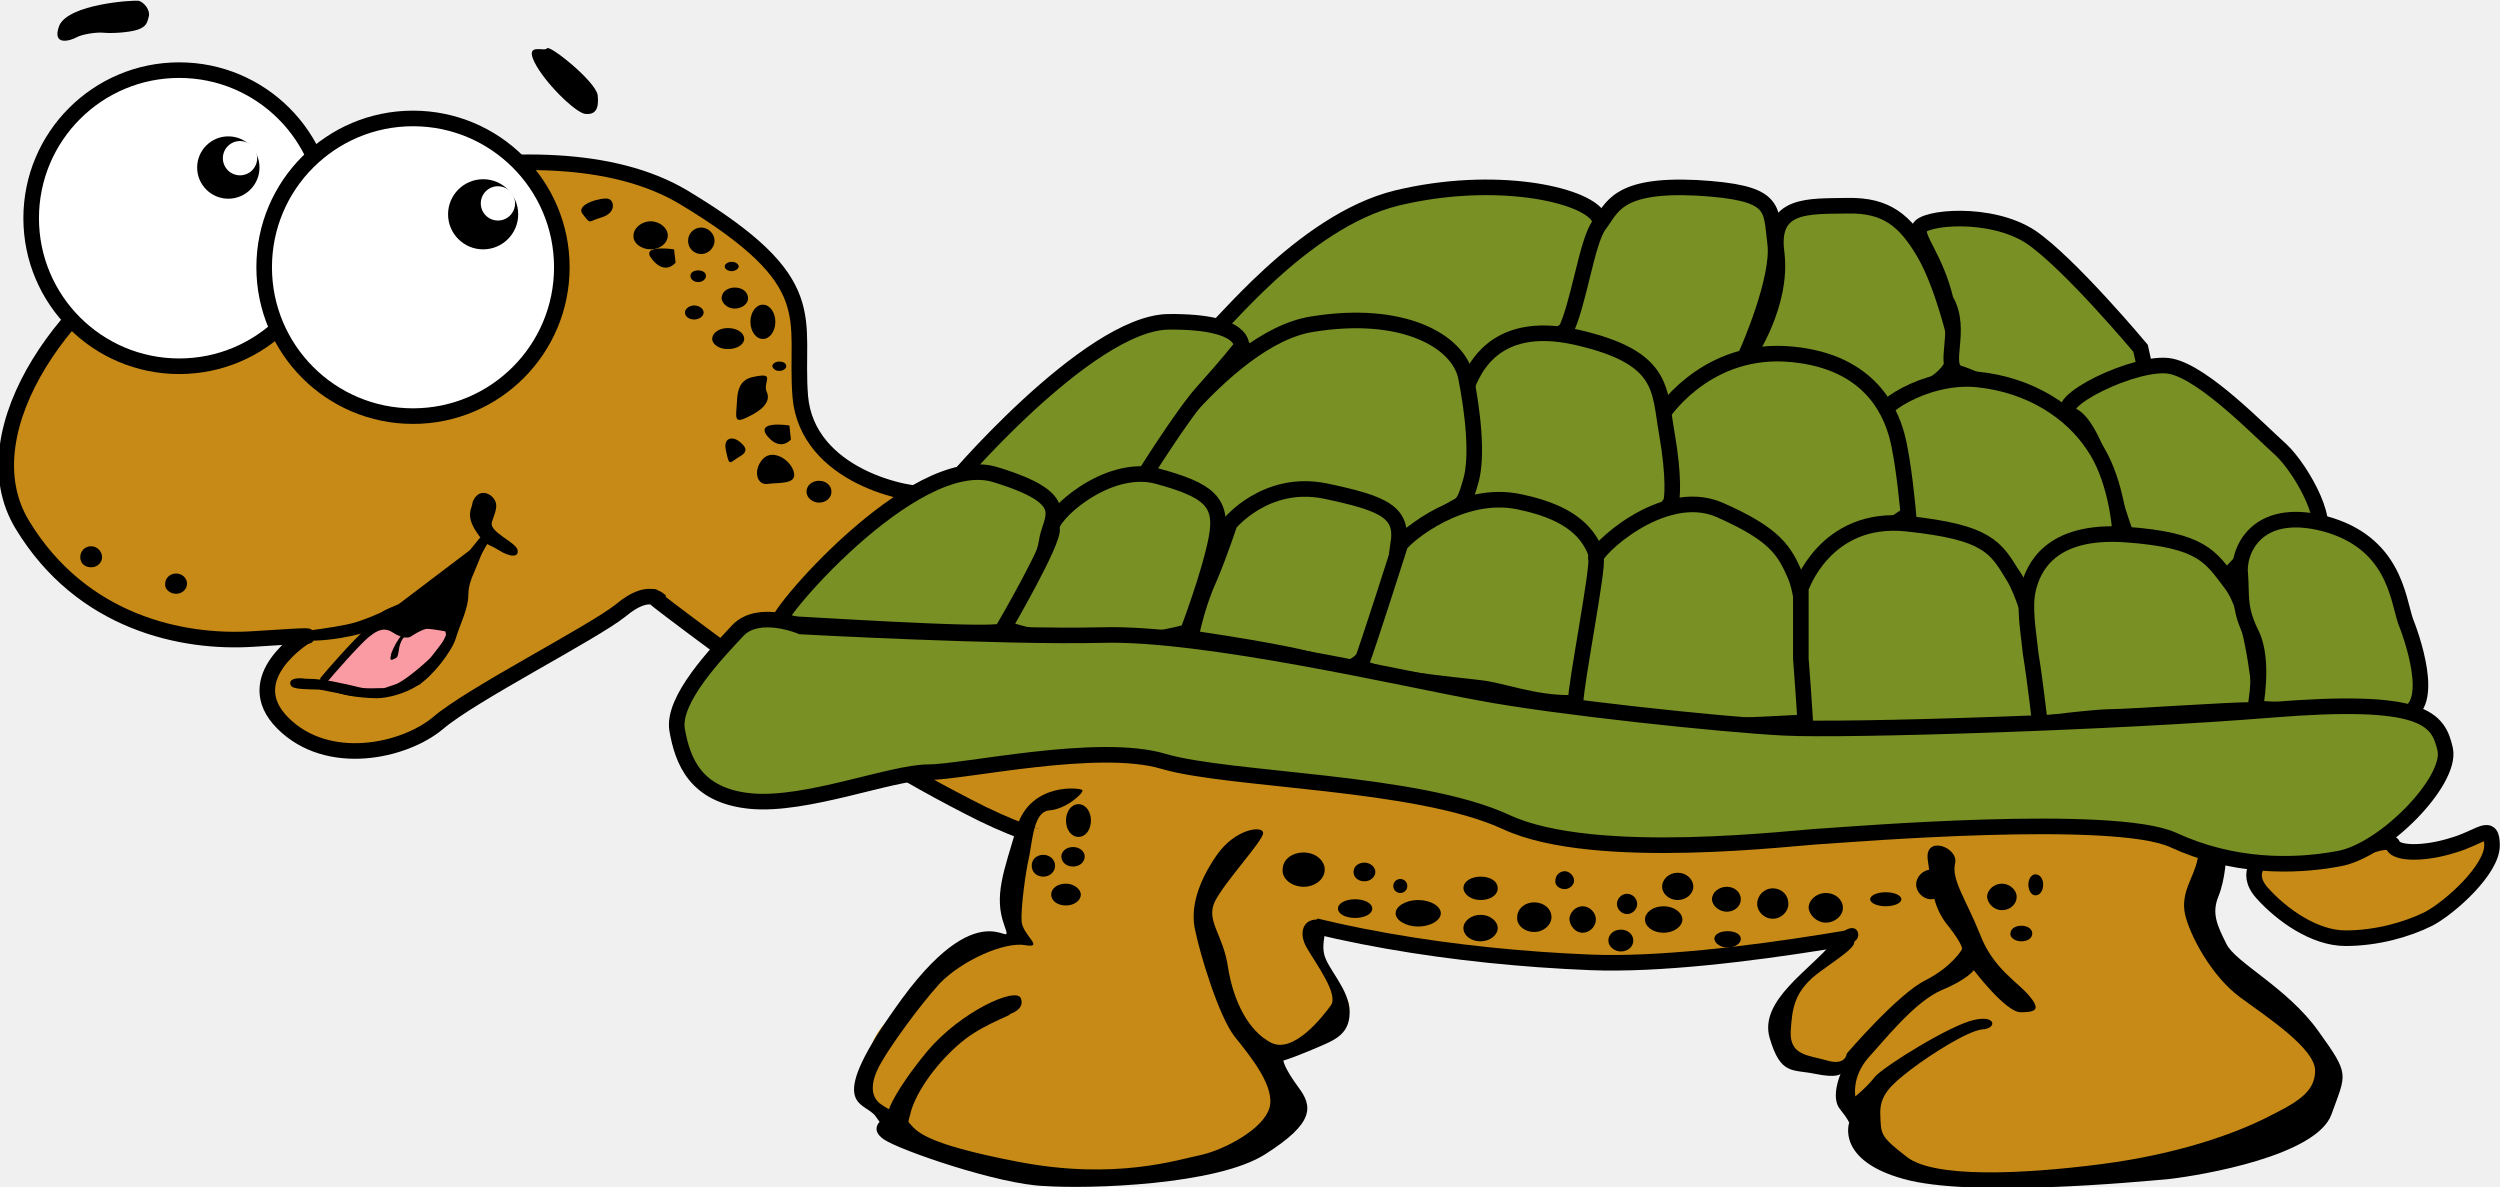
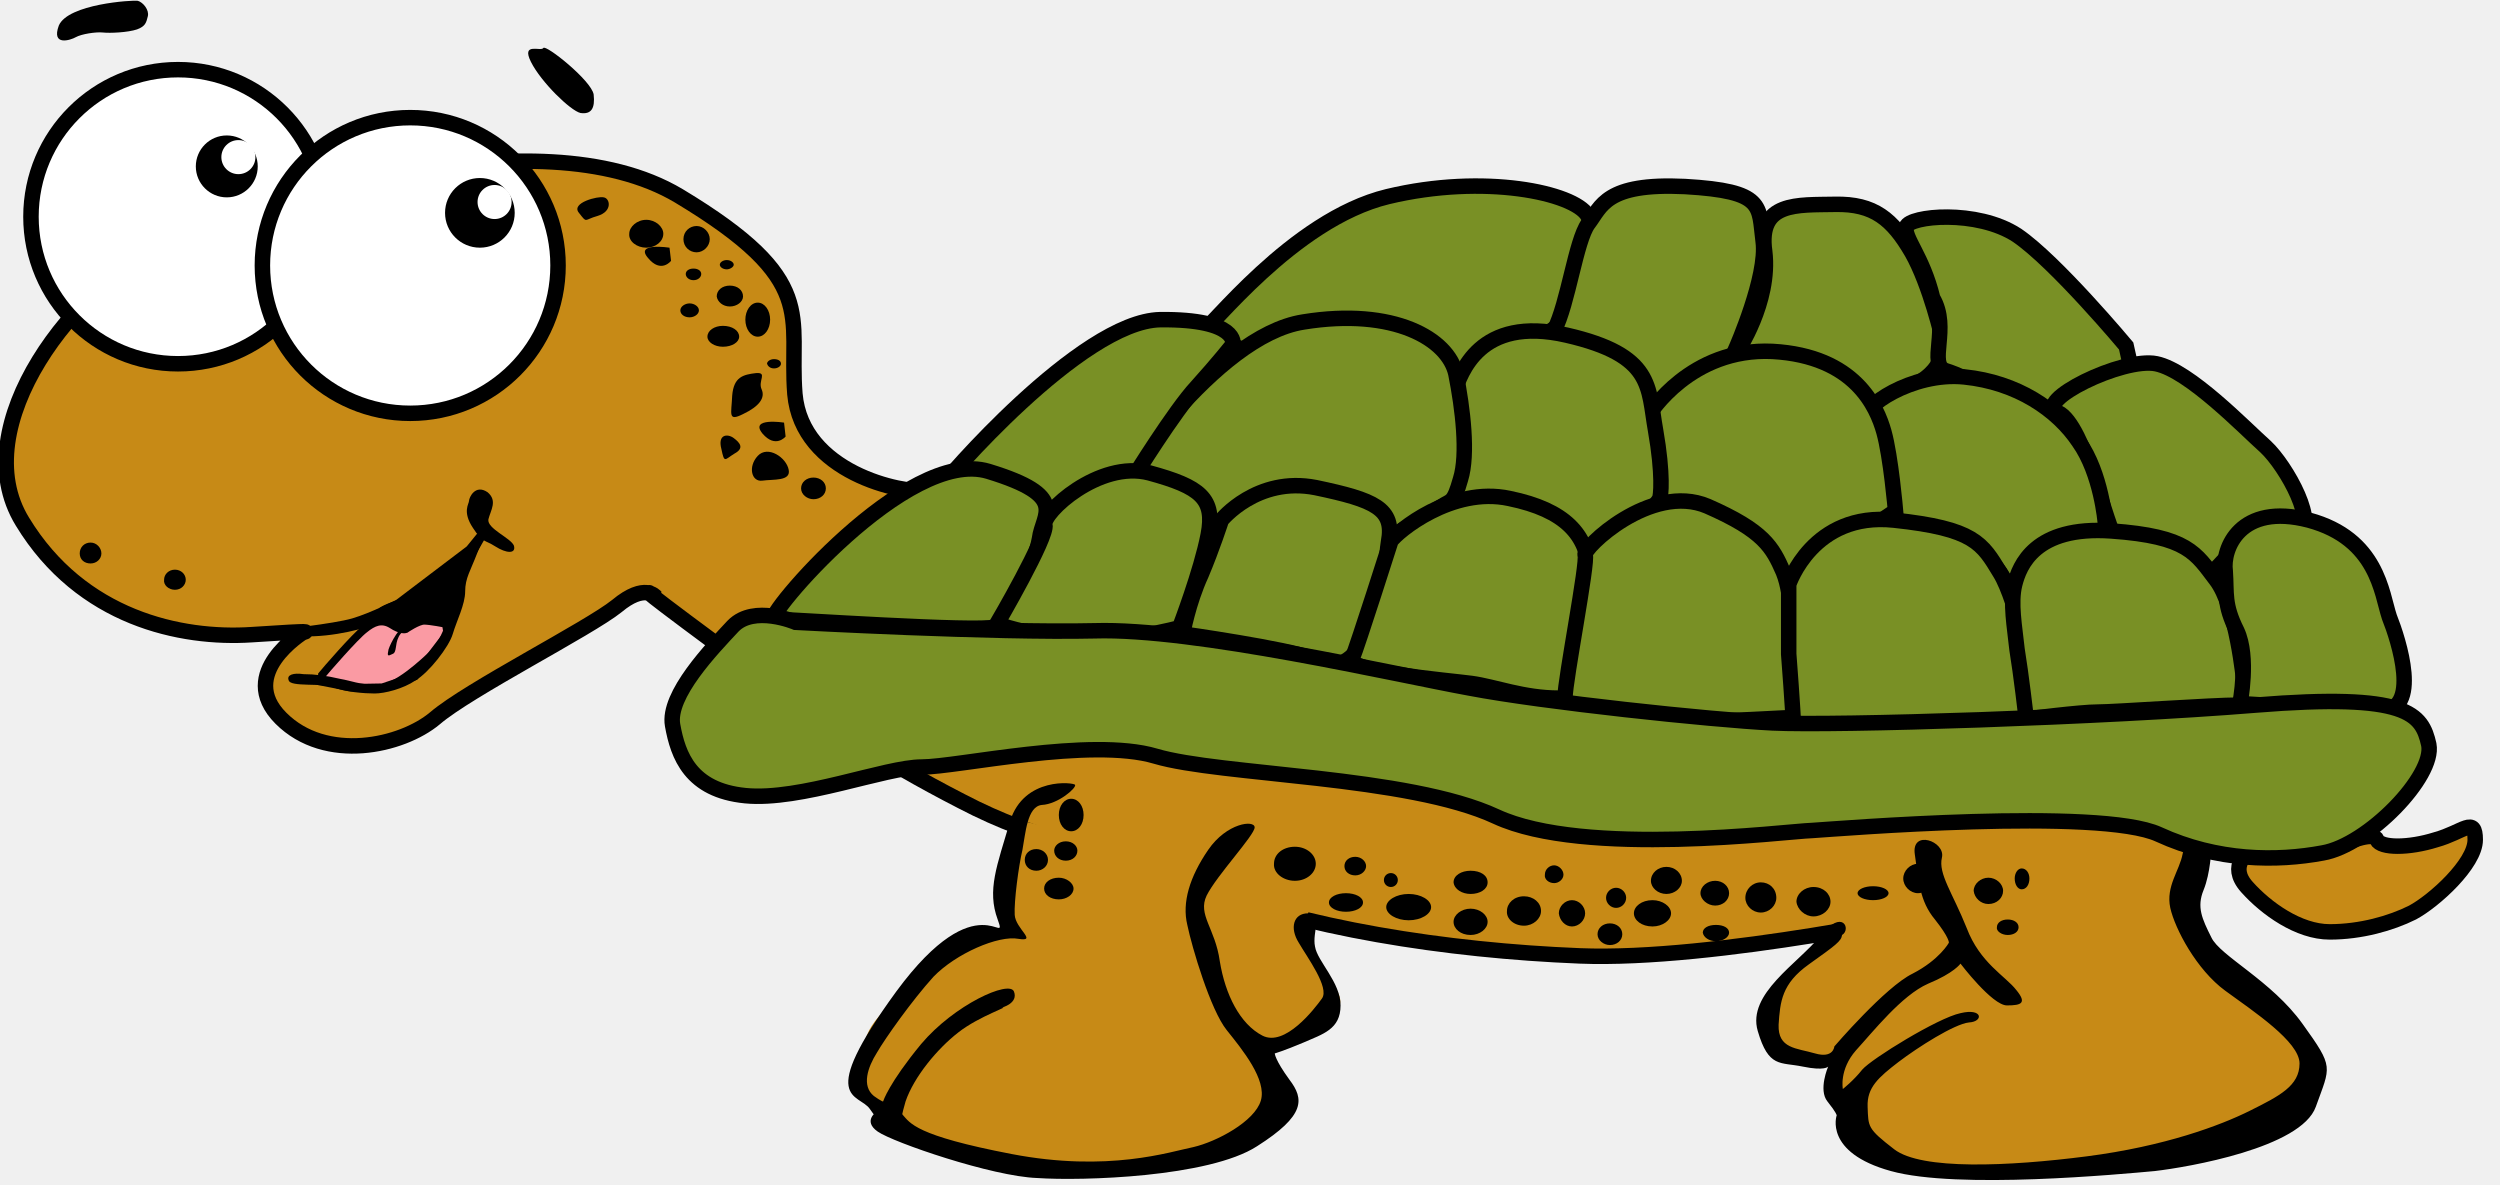
- <svg xmlns="http://www.w3.org/2000/svg" stroke="#000" stroke-width="0">
+ <svg xmlns="http://www.w3.org/2000/svg" viewBox="0 0 323 153" stroke="#000" stroke-width="0">
  <style>
  .s{stroke-width:2}
  .a{fill:#799025}
  .b{fill:#C78A16}
  .w{fill:#FFF}
</style>
  <path class="b s" d="M119.8,63.4c-3.2,0.4-16.2-2.3-17.1-12.5-0.8-10.2,3.3-14.6-15-25.6-18.3-10.9-53.9,0.9-65.9,6-11.9,5.1-26.5,23.7-18.9,36.1,7.6,12.5,20.5,15.2,29.6,14.6,9-0.6,6.669-0.309,6.669-0.309s-8.67,5.31-2.87,11.11,15.6,3.6,19.9,0c4.3-3.7,19.9-11.6,23.5-14.5,3.6-3,5-1.2,5-1.2s-4.7-3.2,8,6.2,21,14.8,31.5,20.2c10.5,5.5,16.6,5.5,30.4,10.9,13.7,5.5,32.2,8.4,49.5,9.1,17.4,0.7,47.1-5.8,47.1-5.8l35.1-8.7,5.5-12.7s-5.5-39.5-56.2-43.1c-50.5-3.4-115.8,10.2-115.8,10.2z" />
  <circle cx="23" cy="28" r="19" class="w s" />
  <circle cx="53" cy="34.3" r="19.1" class="w s" />
  <circle cx="62" cy="27.5" r="4.5" />
  <circle cx="29.3" cy="21.5" r="4" />
  <circle cx="63.9" cy="26.1" r="2.2" class="w" />
  <circle cx="30.8" cy="20.3" r="2.2" class="w" />
  <path d="M70.2,6.2c-0.3,0.5-2.9-0.8-1.6,1.8s5.1,6.3,6.4,6.6c1.4,0.2,1.9-0.6,1.7-2.4-0.3-1.8-6.2-6.5-6.5-6z" />
  <path d="M17.8,0.1c-0.7-0.1-9,0.4-10.2,3.2-1,2.7,1.5,1.9,2.2,1.5s2.6-0.7,3.5-0.6,3.2,0,4.4-0.4c1.1-0.4,1.2-0.9,1.4-1.7s-0.6-1.8-1.3-2z" />
  <path d="M11.7,72.8c0.8,0,1.4-0.6,1.4-1.3s-0.6-1.4-1.4-1.4-1.4,0.6-1.4,1.4c0,0.8,0.6,1.3,1.4,1.3z" />
  <path d="M47.8,80.9l1.2-2.3s0.1-0.3,2.4-1.1c2.2-0.8,5.3-3.6,5.3-3.6l5.2-4.5,0.8,0.1s-2.8,4.9-3.5,6.3c-0.6,1.4-1.4,5.3-1.4,5.3l-5.5,0.2-4.5-0.4z" />
  <path d="M60.6,64.7c0,0.4-0.9,1.4,0.5,3.5,1.3,2,1.5,1.5,2.9,2.4s2.7,1,2.4-0.1c-0.4-1-3.5-2.2-3.3-3.4,0.3-1.2,1.2-2.4-0.1-3.5-1.6-1.1-2.4,0.7-2.4,1.1z" />
  <path stroke-width="1" fill="#fa9aa3" d="m41.6,87.2c0.4-0.5,4.3-5,5.5-5.9,1.1-0.9,2.2-1.4,3.5-0.6,1.2,0.8,1.8,0.6,1.8,0.6s1.6-1.1,2.4-1.1,2.8,0.4,2.8,0.4l0.21,1.3-4.21,5.5-4.2,1.4s-4,0.1-4.3,0c-0.4-0.1-3.5-0.7-3.5-0.7z" />
  <path d="M52.9,80.3c-1.3,0.6-2.4,2.7-2.7,3.6-0.2,0.9-0.1,0.9,0.5,0.6,0.6-0.2,0.3-1.2,0.8-2.2,0.5-1.1,2.3-1.7,2.3-1.7s0.4-0.9-0.9-0.3z" />
  <path d="M37.3,87.9c0.2,0.9,4.4,0.3,5.8,0.9s4,0.8,5.3,0.8,3.7-0.6,5.3-1.7c1.7-1,4.3-4.3,4.8-6s1.6-3.8,1.6-5.5,0.7-2.7,1.5-4.8,1.1-2.3,1.1-2.3-3.5,2.8-4.2,7.2c-0.6,4.4-1.9,6.6-2.9,7.6-1.1,1-4.7,4.5-7,4.4-2.4-0.1-3-0.5-4.7-0.8-1.7-0.4-3.2-0.6-4.7-0.6-1.3-0.2-2.2,0.1-1.9,0.8z" />
  <path d="M35.9,81.3c-0.1,0.1,7.2-0.7,9.6-1.4s5.7-2.4,5.7-2.4l9.1-6.9,1.3-1.6s1.5-0.6,0.9,0.4c-0.7,0.9-4.2,4.8-4.2,4.8l-7.8,5.3s-2.2,0.9-2.4,1.2c-0.3,0.3-5,1.7-9.1,1.5-2.7-0.2-3-1-3.1-0.9z" />
  <path d="M22.6,76.2c0.8,0,1.4-0.6,1.4-1.3s-0.6-1.3-1.4-1.3-1.4,0.6-1.4,1.3c-0.1,0.7,0.6,1.3,1.4,1.3z" />
  <path class="b" d="M237.3,120.8c0.4,0.2-4.5,2.5-6.8,6.8-2.4,4.3-4.1,7.3-0.9,7.9s7.6,1.5,7.6,1.5-1.7,1.7-0.2,4c1.5,2.4,1.5,1.9,1.5,1.9s-1.9,0.8,0,3.4c1.9,2.5,16.8,5.5,20.9,5.5s29.2-2.4,33.9-6,7.5-5.8,4.9-11.7c-2.5-6-14.5-11.5-14.5-16s-0.6-7.6,2.3-10.2c3-2.5-9.4-7.9-9.4-7.9l-22-0.1s-15.8,3.2-15.8,5.3c0.2,2.1-2,15.4-1.5,15.6z" />
  <path d="M83.5,32c1.2,0,2.2-0.8,2.2-1.8,0-0.9-1-1.8-2.2-1.8s-2.2,0.9-2.2,1.8c-0.1,1,1,1.8,2.2,1.8z" />
  <path d="M90,32.6c0.9,0,1.7-0.8,1.7-1.7s-0.8-1.7-1.7-1.7c-0.9,0-1.7,0.7-1.7,1.7s0.8,1.7,1.7,1.7z" />
  <path d="M89.6,36.2c0.6,0,1-0.4,1-0.8s-0.4-0.7-1-0.7c-0.6,0-1,0.3-1,0.7s0.4,0.8,1,0.8z" />
  <path d="M93.4,44.8c1.2,0,2.1-0.6,2.1-1.3,0-0.8-0.9-1.4-2.1-1.4-1.1,0-2,0.6-2,1.4,0,0.7,0.9,1.3,2,1.3z" />
  <path d="M97.9,43.5c0.9,0,1.6-1,1.6-2.2s-0.7-2.2-1.6-2.2-1.6,1-1.6,2.2,0.7,2.2,1.6,2.2z" />
  <path d="M78,25.5c-0.7-0.2-4.3,0.7-3.2,2,1.1,1.4,0.6,0.9,2.4,0.4,2-0.6,1.6-2.3,0.8-2.4z" />
  <path d="M86.5,32s-4.5-0.7-2.8,1.3c1.7,2.1,3,0.4,3,0.4l-0.2-1.7z" />
  <path d="M97.7,48.2c-1.7,0.2-2.9,0.5-3.1,2.9-0.1,2.4-0.6,3.4,1.4,2.4,2.1-1,2.9-2.1,2.4-3.2s0.8-2.2-0.7-2.1z" />
  <path d="M97.9,58.9c-1.3,1.4-0.8,3.4,0.6,3.2s3.7,0.1,3.4-1.4c-0.3-1.6-2.7-3.2-4-1.8z" />
  <path d="M94.8,56.6c-0.8-0.6-2.1-0.5-1.6,1.4,0.4,1.9,0.4,1.4,1.7,0.6,1.3-0.7,0.7-1.4-0.1-2z" />
  <path d="M89.1,41c0.6,0,1.2-0.4,1.2-0.9s-0.6-0.9-1.2-0.9-1.2,0.4-1.2,0.9,0.5,0.9,1.2,0.9z" />
  <path d="M94.3,39.6c0.9,0,1.7-0.6,1.7-1.3,0-0.8-0.7-1.4-1.7-1.4s-1.7,0.6-1.7,1.4c0.1,0.7,0.8,1.3,1.7,1.3z" />
  <path d="M93.9,34.8c0.4,0,0.9-0.3,0.9-0.6s-0.4-0.6-0.9-0.6c-0.5,0-0.9,0.3-0.9,0.6s0.4,0.6,0.9,0.6z" />
  <path d="M105.1,64.5c0.9,0,1.6-0.6,1.6-1.4s-0.7-1.4-1.6-1.4c-0.9,0-1.6,0.6-1.6,1.4s0.8,1.4,1.6,1.4z" />
  <path d="M167.3,113.8c1.5,0,2.7-1,2.7-2.2s-1.2-2.2-2.7-2.2-2.7,0.9-2.7,2.2c-0.1,1.2,1.2,2.2,2.7,2.2z" />
  <path d="M175.1,113.1c0.8,0,1.4-0.6,1.4-1.2s-0.6-1.2-1.4-1.2-1.4,0.5-1.4,1.2,0.6,1.2,1.4,1.2z" />
  <path d="M173.9,117.8c1.2,0,2.2-0.5,2.2-1.2s-1-1.2-2.2-1.2-2.2,0.5-2.2,1.2,1,1.2,2.2,1.2z" />
  <path d="M179.7,114.6c0.5,0,0.9-0.4,0.9-0.9s-0.4-0.9-0.9-0.9-0.9,0.4-0.9,0.9,0.4,0.9,0.9,0.9z" />
  <path d="M190,115.5c1.2,0,2.2-0.6,2.2-1.5s-0.9-1.5-2.2-1.5c-1.2,0-2.2,0.6-2.2,1.5,0.1,0.9,1.1,1.5,2.2,1.5z" />
  <path d="M190,120.8c1.2,0,2.2-0.8,2.2-1.7s-1-1.7-2.2-1.7c-1.2,0-2.2,0.8-2.2,1.7s0.9,1.7,2.2,1.7z" />
  <path d="M182,118.9c1.6,0,2.9-0.8,2.9-1.7s-1.3-1.7-2.9-1.7-2.9,0.8-2.9,1.7c0,0.9,1.3,1.7,2.9,1.7z" />
  <path d="M196.9,119.6c1.2,0,2.2-0.9,2.2-1.9,0-1.1-1-1.9-2.2-1.9-1.3,0-2.2,0.9-2.2,1.9-0.1,1,0.9,1.9,2.2,1.9z" />
  <path d="M200.8,114.1c0.6,0,1.2-0.5,1.2-1.1s-0.6-1.2-1.2-1.2-1.2,0.5-1.2,1.2c-0.1,0.6,0.5,1.1,1.2,1.1z" />
  <path d="M203.1,119.7c0.9,0,1.7-0.8,1.7-1.7s-0.8-1.7-1.7-1.7-1.7,0.8-1.7,1.7c0.1,0.9,0.8,1.7,1.7,1.7z" />
  <path d="M208.8,117.3c0.7,0,1.3-0.6,1.3-1.3s-0.6-1.3-1.3-1.3-1.3,0.6-1.3,1.3,0.6,1.3,1.3,1.3z" />
  <path d="M215.3,115.5c1.1,0,2-0.8,2-1.7,0-1-0.9-1.8-2-1.8s-2,0.8-2,1.8c0,0.9,0.9,1.7,2,1.7z" />
  <path d="M213.5,119.7c1.3,0,2.4-0.8,2.4-1.7s-1.1-1.7-2.4-1.7c-1.4,0-2.4,0.8-2.4,1.7s1,1.7,2.4,1.7z" />
  <path d="M208,122.1c0.9,0,1.6-0.6,1.6-1.4s-0.7-1.4-1.6-1.4c-0.9,0-1.6,0.6-1.6,1.4s0.8,1.4,1.6,1.4z" />
  <path d="M221.6,117c1,0,1.8-0.7,1.8-1.6s-0.8-1.6-1.8-1.6-1.9,0.7-1.9,1.6c0,0.8,0.9,1.6,1.9,1.6z" />
  <path d="M221.7,121.6c0.9,0,1.7-0.5,1.7-1.1s-0.7-1-1.7-1-1.7,0.4-1.7,1c0.1,0.6,0.8,1.1,1.7,1.1z" />
  <path d="M227.5,117.9c1.1,0,2-0.9,2-1.9,0-1.2-0.9-2-2-2s-2,0.9-2,2c0,1,0.9,1.9,2,1.9z" />
  <path d="M234.3,118.4c1.2,0,2.2-0.9,2.2-1.9s-0.9-1.9-2.2-1.9c-1.2,0-2.2,0.9-2.2,1.9,0.1,1,1.1,1.9,2.2,1.9z" />
  <path d="M242,116.3c1.1,0,2-0.4,2-0.9s-0.9-0.9-2-0.9-2,0.4-2,0.9c0,0.5,0.9,0.9,2,0.9z" />
  <path d="M247.8,115.4c1,0,1.8-0.9,1.8-1.9s-0.8-1.9-1.8-1.9-1.9,0.9-1.9,1.9,0.9,1.9,1.9,1.9z" />
  <path d="M256.9,116.8c1.1,0,1.9-0.8,1.9-1.7s-0.9-1.7-1.9-1.7-1.9,0.8-1.9,1.7c0.1,0.9,0.9,1.7,1.9,1.7z" />
  <path d="M259.4,120.8c0.8,0,1.4-0.4,1.4-1s-0.6-1-1.4-1-1.4,0.4-1.4,1c-0.1,0.5,0.6,1,1.4,1z" />
  <path d="M261.2,114.9c0.6,0,1-0.6,1-1.4,0-0.7-0.4-1.3-1-1.3-0.5,0-0.9,0.6-0.9,1.3,0,0.8,0.4,1.4,0.9,1.4z" />
  <path d="m235.2,120.9c-2.9,3.6-9.5,7.5-8.1,12.3s2.9,4,5.8,4.6,3.3,0,3.3,0-1.3,3-0.1,4.5,1.2,1.8,1.2,1.8-1.7,4.8,7,7.2c8.6,2.4,29.7,0.4,34.1,0,4.3-0.5,18.9-3,20.8-8.3s2.4-5-1.7-10.7c-4-5.6-10.7-8.8-11.8-11.2-1.2-2.4-1.9-3.9-1-6.1s1-5.3,1-5.3-3.2-1.7-3.7,0.6c-0.4,2.2-2.2,4.2-1.6,7,0.6,2.7,3.4,8,7.1,10.7s9.6,6.6,9.6,9.4c0,2.9-2.6,4.2-6.4,6.1s-11,4.6-21.1,5.9-21.36,1.794-24.86-0.906-3.344-2.894-3.444-5.494c-0.1-2.5,1.4-3.8,4-5.8,2.5-1.9,7.2-4.9,9.1-5.1,1.9-0.1,1.8-1.9-1.1-1.2-2.9,0.6-11.5,5.9-12.7,7.3-1.1,1.4-2.5,2.5-2.5,2.5s-0.5-2.5,1.7-5c2.2-2.4,5.9-7.1,9.3-8.6,3.4-1.4,4.2-2.6,4.2-2.6s4.1,5.4,6,5.4,2.6-0.3,1.2-2c-1.4-1.8-4.7-3.5-6.4-8-1.8-4.5-3.7-7-3.2-9.1s-4-3.7-3.5-0.4c0.5,3.4,0.6,6,2.6,8.4,1.9,2.4,1.8,3,1.8,3s-1.2,2.2-4.7,4c-3.5,1.7-10.1,9.4-10.1,9.4s-0.1,1.6-2.5,0.9-4.8-0.6-4.7-3.7c0.2-3,0.4-5.3,3.9-7.8s4.2-3,4.3-3.8c1.2-0.7,0.1-3.5-2.8,0.1z" />
  <path d="M101.3,54.6s-4.5-0.7-2.8,1.4c1.7,2,3,0.4,3,0.4l-0.2-1.8z" />
  <path d="M100,47.6c0.5,0,0.9-0.3,0.9-0.6,0-0.4-0.4-0.6-0.9-0.6s-0.9,0.3-0.9,0.6c0.1,0.3,0.4,0.6,0.9,0.6z" />
  <path class="b s" d="M290.6,110s-2.8,1.8-0.3,4.6,6.7,5.8,10.7,5.8,7.9-1.1,10.7-2.5c2.8-1.5,8.1-6.3,8.1-9.4s-1.5-1-5.1,0c-3.5,1.1-7.1,1.1-7.6,0-0.4-1-2.8-0.1-6.1,1.1-3.3,1.1-10.4,0.4-10.4,0.4z" />
  <path class="b" d="m132.3,106.1s-3.8,2.2-2.4,8.1,0.1,6.3,0.1,6c0-0.2-18.09,8.999-18.19,14.6-0.1,5.6,0.291,7.701,0.291,7.701l1.7,0.6s-1.5,2,1,2.9c2.4,0.9,16.3,6.6,32.1,5.6s19.6-6.3,19.4-8.9c-0.3-2.4-3.5-6.7-2.7-7.2,0.7-0.5,8.1-2.7,9.1-4.7,1.2-2-0.1-2.8-1.9-5.8-1.9-3-2.3-5.6-1.7-7.3s-3-1.2-3-1.2l-13-5.2z" />
  <path d="M138.4,107.4c0.9,0,1.6-0.9,1.6-2.1s-0.7-2.1-1.6-2.1-1.6,0.9-1.6,2.1,0.7,2.1,1.6,2.1z" />
  <path d="M136.8,116.2c1,0,1.9-0.6,1.9-1.4,0-0.7-0.9-1.4-1.9-1.4-1.1,0-1.9,0.6-1.9,1.4s0.8,1.4,1.9,1.4z" />
  <path d="M137.7,111.2c0.9,0,1.5-0.6,1.5-1.3,0-0.6-0.6-1.2-1.5-1.2s-1.5,0.6-1.5,1.2c0,0.7,0.6,1.3,1.5,1.3z" />
  <path d="M133.9,112.5c0.8,0,1.5-0.6,1.5-1.4s-0.7-1.4-1.5-1.4c-0.9,0-1.5,0.6-1.5,1.4s0.6,1.4,1.5,1.4z" />
  <path d="M138.9,101.4c-0.1-0.3-6.6-1.1-8.4,4.7-1.7,5.8-3,8.9-1.6,12.7,1.4,3.9-2.5-5.1-13.1,9.3-10.5,14.4-4.8,13.1-3.4,15.2s0.9,0.3,0.9,0.3-1.9,1.2,0.1,2.6,14.8,5.8,20.6,6c5.8,0.4,22.2-0.1,28.4-4.1,6.3-4,6.1-6.1,4.2-8.6-1.9-2.6-1.9-3.4-1.9-3.4s1.1-0.3,3.7-1.4c2.5-1.1,4.8-1.7,4.8-4.8,0-3-3-5.7-3.3-7.6-0.4-1.9,1.1-4.3-0.9-4.3-1.9,0-2.4,1.9-1.2,3.8,1.1,1.9,4,5.8,3,7.2s-4.8,6.3-7.7,4.8-4.8-5.3-5.5-9.6c-0.6-4.3-2.9-6-1.7-8.5,1.3-2.6,6.2-7.8,6.2-8.8s-3.6-0.6-6,2.9-3.4,6.8-2.7,9.7c0.6,2.9,3,11,5.1,13.6,2,2.5,5.2,6.4,4.4,9.1s-5.7,5.3-8.7,6c-3,0.6-11,3.3-23.5,0.9s-13.1-4-14.1-5.1c-0.9-1.2-2.1-1.2-3.7-2.4-1.6-1.3-0.8-3.7,0.4-5.6,1.1-1.9,4.5-6.7,7.3-9.8,2.9-3,8.4-5.4,11-4.9,2.5,0.4-0.4-1.3-0.5-3.1-0.1-1.7,0.5-6.3,1-8.4,0.4-2.1,0.6-5.6,2.5-5.8,2.1-0.1,4.5-2.2,4.3-2.6z" />
  <path d="M131,128.1c-0.6-1.5-7.7,1.7-12,6.8-4.2,5.1-4.9,7.4-4.9,7.4s-2.4,1.3,0.2,2.2c2.6,0.9,1.7,1.1,2.7-2.2,1.1-3.2,4.1-6.8,6.8-8.9,2.8-2.2,7.1-3.5,5.5-3.2,0.2,0,2.3-0.6,1.7-2.1z" />
  <g id="shell" class="a s">
    <path d="M155.4,42.7c0.7,0.2,11.5-14.3,23.9-17.3,12.5-3,24-0.5,25.8,2.4s-1.6,12.7-4.1,14.5c-2.6,1.9-1.9,0.7-6.4,3.7s-6,4.5-6,4.5-0.4-7.9-9.8-6.8c-9.4,1.1-17.3,1.9-17.3,1.9s-6.9-3-6.1-2.9z" />
    <path d="M205.2,28.9c1.7-2.2,2.2-5.3,12.5-4.8,10.4,0.6,9.5,2.5,10.1,7.1,0.6,4.5-3.5,13.8-3.5,13.8s0.9,1.4-3.6,3.2c-4.5,1.9-7.7,5.8-7.7,5.8s-4.5-7.7-8.5-8.1c-3.9-0.4-3.7-3.2-3.7-3.2,1.8-3.5,2.8-11.6,4.4-13.8z" />
    <path d="M228,32.5c-0.9-6.5,4.2-6,9.1-6.1,5-0.1,7.4,1.9,9.9,6.2,2.4,4.2,4,11.3,4,11.3s0.9,3.5-3.6,5.8c-4.5,2.2-6.2,3.6-6.2,3.6s-4.4-6.6-9.4-6.3c-5.1,0.4-7.1-1.9-7.1-1.9-0.4,0.4,4.1-6,3.3-12.6z" />
    <path d="M246.3,29.3c0.4-1.4,9.1-2.3,14.3,1.1,5,3.4,14.1,14.3,14.1,14.3l0.6,2.7s-6.3,2.1-8.5,4.5-3.7,3-4,2c-0.1-0.9-9-5.3-11.4-6-2.4-0.8,0.6-5.5-1.7-9.4-1.3-5.4-3.8-7.8-3.4-9.2z" />
    <path d="M273.3,69.4c-0.9-0.4-4-14.6-7.4-16.1-3.4-1.4,8.4-7.2,12.7-6.3s11.4,8.3,14.1,10.7c2.7,2.5,7.1,10.4,4,11.5-3.2,1-0.9,0.4-5.3,1.1-4.4,0.8-4.8,4-6,3.4-1.3-0.4-11.1-3.8-12.1-4.3z" />
    <path d="M243.6,67c0-0.1-1.2-11.8-2.3-13s5.7-6,12.5-5.3,12,4.2,14.8,8.4c2.9,4.1,3.4,10.4,3.4,10.4s1.7,4-3.2,4.3c-4.9,0.4-7.9,5.7-8.5,6-0.6,0.4-0.4-4-4.9-6.6-4.5-2.5-11.8-4-11.8-4.2z" />
    <path d="M213.1,53.5s5.3-8.6,15.9-8.1c10.7,0.6,13.5,7.2,14.4,10.4s1.5,10.2,1.5,10.2-4.7,3.2-8.1,5.5c-3.4,2.2-5,5.7-5,5.7s-3.6-7.6-7-8.9c-3.4-1.4-10.7-1.2-10.7-1.2l-1-13.6z" />
    <path d="M187.9,50.6c0.8-2.3,3.2-9.9,14.5-7.3s10.5,6.7,11.5,12.3c1,5.7,0.7,8.6,0.5,8.9l-2.2,3.1s-6.8,2.7-7.9,4.8c-1.2,2-2.7-5.7-7.7-5.8-5.1-0.2-13.4,0.5-11.5-1.2,2-1.8,2-12.6,2.8-14.8z" />
    <path d="M144.1,63.3s12.7-19.9,24.3-21.7c11.7-1.9,18.7,2.2,19.7,6.7,0.9,4.5,1.6,10.4,0.6,13.6-0.9,3.2-1.2,2.7-2.4,3.5-1.2,0.7-9.6,5.8-9.6,5.8s-0.2-7.9-6.4-7.7c-6.3,0.1-14,4.9-14,4.9s-3-4.8-6-4.5-6.2-0.6-6.2-0.6z" />
    <path d="M121.5,63c0.2-0.5,18.1-21.5,28.4-21.7,10.2-0.1,9.4,3.2,9.4,3.2s-1.9,2.4-4.7,5.5c-2.8,3-8.3,11.9-8.3,11.9l-1.2,2.4s-9.9,0.9-10.2,3.2c-0.1,2.3,0-4-5-3.5-5,0.4-8.6-0.4-8.4-1z" />
    <path d="M100,80c-1.5,0,17.2-22.3,27.7-19.1s7,5.5,6.6,8.7c-0.5,3.1-4.2,10.9-5.8,11.4-1.8,0.7-27-1-28.5-1z" />
    <path d="M135,67.8c-0.4-1.5,7-8.4,13.5-6.7,6.6,1.8,8.5,3.3,7.6,8s-3.7,12-3.7,12-7.6,2.1-13.8,1.5-9.8-2-9.8-2,6.6-11.3,6.2-12.8z" />
    <path d="M157.8,67.2s4.6-5.7,12.2-4.2c7.6,1.6,10.2,2.7,9.4,7-0.7,4.3,0.4,8.9-2.6,12.5-3,3.5-3.8,4-7.2,2.6-3.4-1.3-16.8-3.2-16.8-3.2s0.7-4,2.4-7.7c1.4-3.3,2.6-7,2.6-7z" />
    <path d="M179.7,69.9c0.8-1.2,7.9-7.1,15.3-5.5,7.3,1.5,10,4.7,10.4,9.4,0.4,4.8,0.6,16.4-4,16.4s-8.3-1.5-11.3-1.9-16.2-1.5-15.4-3.2c0.7-1.7,5-15.2,5-15.2z" />
    <path d="M204.8,71.7c-0.4-0.8,8.5-9.4,15.8-6.3,7.3,3.2,8.4,5.3,9.8,8.5,1.3,3.2,1.1,8.5,1.1,9.8s0.9,9,0,9-14.8,1-19.9,0.2c-5-0.7-9.4-0.6-9.4-2.8s3-17.6,2.6-18.4z" />
    <path d="M231.1,75.5s3.1-9.4,13.6-8.3c10.4,1.1,11.4,3,13.7,6.8,2.3,3.7,4.5,15,4.5,15s4.5,3.7-2.3,4.2c-6.8,0.4-28.9,1.7-28.9,0.4s-0.6-9.1-0.6-9.1v-9z" />
    <path d="M260.3,75.5c0.6-2.4,2.6-7.6,12.5-6.9s10.9,2.9,13.5,6.3c2.7,3.5,3.6,13.2,3.6,13.2s3,3-0.6,3c-3.6,0-16,0.9-18.3,0.9-2.2,0-9.2,0.9-9.2,0.9s-0.7-6-1.2-9c-0.3-2.9-0.9-6-0.3-8.4z" />
    <path d="M287.5,73.8c-0.4-2.9,1.9-8.9,10.8-6.6,8.9,2.4,9.4,9.5,10.4,12.5,1.2,3,4.2,12.3-1.2,12.1-5.3-0.1-18.1-0.9-18.1-0.9s1.2-6-0.4-9.4c-1.7-3.4-1.3-4.8-1.5-7.7z" />
    <path d="M102.8,80.4s-5.4-2.3-8.1,0.5c-2.7,2.9-8.5,8.9-7.8,12.8s2.3,8.4,9.4,9.1,18.1-3.7,22.8-3.7c4.6,0,21.8-3.9,30.2-1.4s32.6,2.5,44,7.8,37.5,1.9,40.8,1.8c3.2-0.2,37.2-3,44.8,0.5s15.3,3.5,21.2,2.4c5.8-1,14.5-9.9,13.7-14-0.9-4-2.7-6.7-22.4-5.1s-54.4,2.7-62.4,2.3-29.7-2.7-39.1-4.5c-9.4-1.7-35.6-7.8-48.5-7.4-12.9,0.3-38.6-1.1-38.6-1.1z" />
  </g>
</svg>
